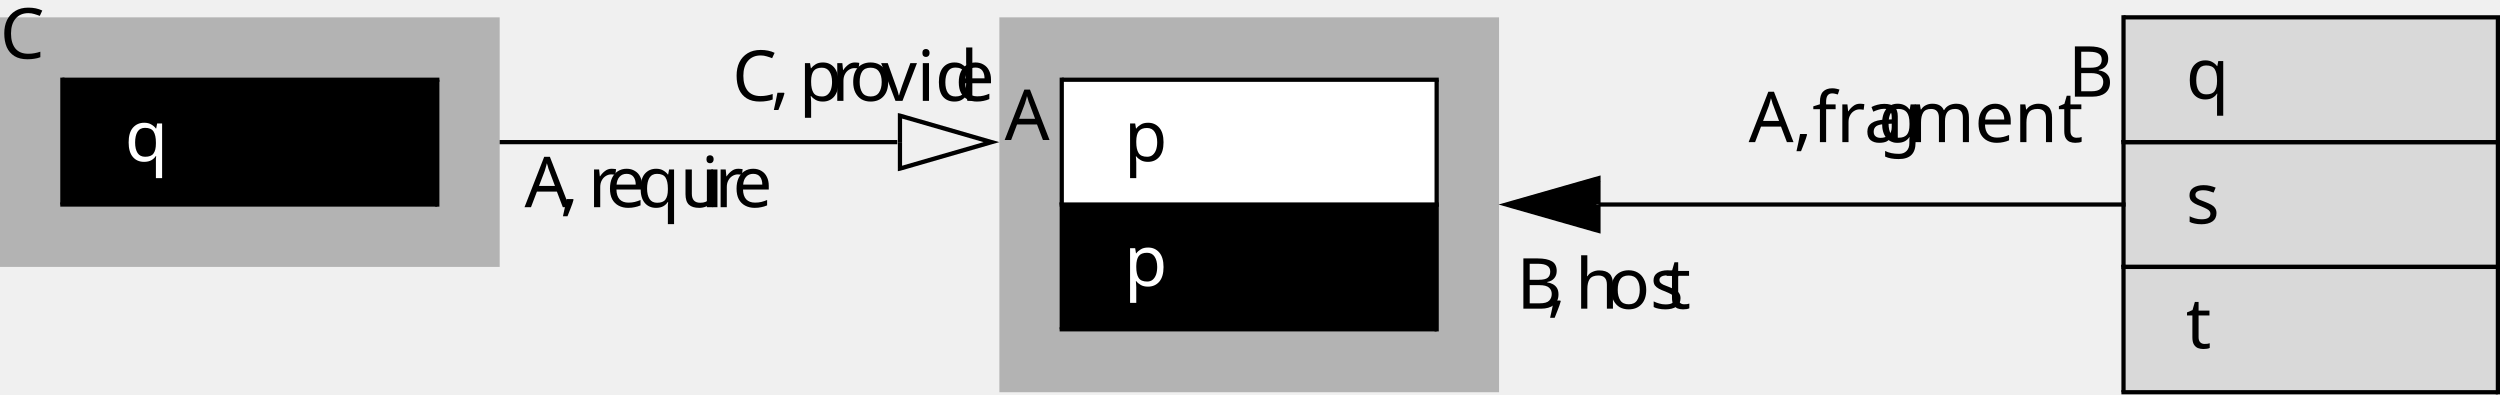
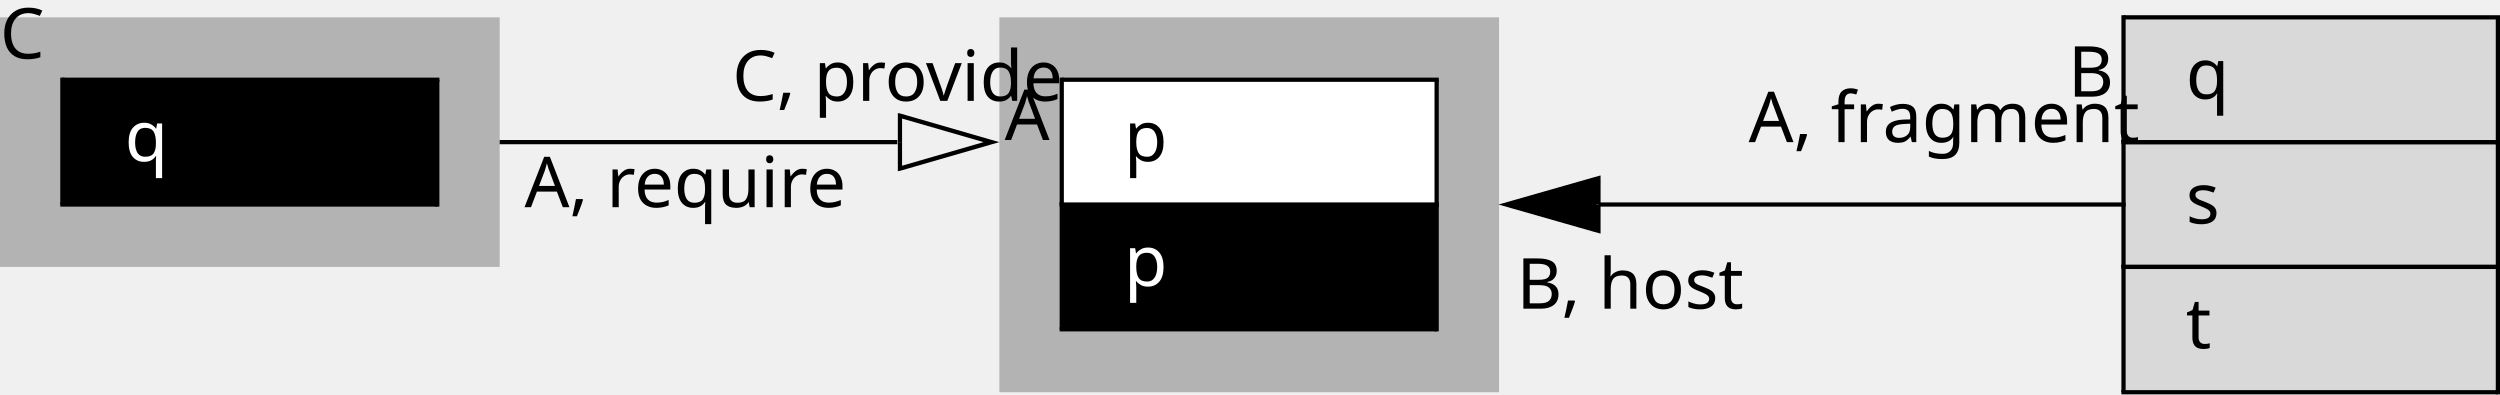
- <svg xmlns="http://www.w3.org/2000/svg" version="1.1" id="Layer_1" x="0px" y="0px" width="283.68px" height="44.748px" viewBox="0 0 283.68 44.748" style="enable-background:new 0 0 283.68 44.748;" xml:space="preserve">
-   <rect x="113.4" y="1.968" style="fill:#B3B3B3;" width="56.7" height="42.54" />
-   <text transform="matrix(1 0 0 1 114 15.8877)" style="font-family:'ProductusSemibold'; font-size:7.98;">A</text>
+ <svg xmlns="http://www.w3.org/2000/svg" version="1.1" id="Layer_1" x="0px" y="0px" width="283.68px" height="44.748px" viewBox="0 0 283.68 44.748" enable-background="new 0 0 283.68 44.748" xml:space="preserve">
+   <rect x="113.4" y="1.968" fill="#B3B3B3" width="56.7" height="42.54" />
+   <text transform="matrix(1 0 0 1 114.0002 15.8877)" font-family="'ProductusSemibold'" font-size="7.98">A</text>
  <rect x="120.48" y="23.208" width="42.54" height="14.16" />
  <rect x="120.48" y="22.968" width="42.78" height="0.479" />
-   <rect x="162.779" y="23.208" width="0.48" height="14.399" />
-   <rect x="120.24" y="37.128" width="42.78" height="0.479" />
-   <rect x="120.24" y="22.968" width="0.48" height="14.4" />
-   <text transform="matrix(1 0 0 1 127.5596 32.4482)" style="fill:#FFFFFF; font-family:'ProductusBook'; font-size:7.98;">p</text>
-   <rect x="120.48" y="9.048" style="fill:#FFFFFF;" width="42.54" height="14.16" />
+   <rect x="162.779" y="23.208" width="0.48" height="14.398" />
+   <rect x="120.24" y="37.128" width="42.779" height="0.479" />
+   <rect x="120.24" y="22.968" width="0.479" height="14.4" />
+   <text transform="matrix(1 0 0 1 127.5598 32.4482)" fill="#FFFFFF" font-family="'ProductusBook'" font-size="7.98">p</text>
+   <rect x="120.48" y="9.048" fill="#FFFFFF" width="42.54" height="14.16" />
  <rect x="120.48" y="8.808" width="42.78" height="0.48" />
  <rect x="162.779" y="9.048" width="0.48" height="14.399" />
-   <rect x="120.24" y="22.968" width="42.78" height="0.479" />
-   <rect x="120.24" y="8.808" width="0.48" height="14.4" />
-   <text transform="matrix(1 0 0 1 127.5596 18.2881)" style="font-family:'ProductusOSGiBookc'; font-size:7.98;">p</text>
-   <rect x="240.96" y="16.128" style="fill:#D9D9D9;" width="42.479" height="14.16" />
+   <rect x="120.24" y="22.968" width="42.779" height="0.479" />
+   <rect x="120.24" y="8.808" width="0.479" height="14.4" />
+   <text transform="matrix(1 0 0 1 127.5598 18.2881)" font-family="'ProductusOSGiBookc'" font-size="7.98">p</text>
+   <rect x="240.96" y="16.128" fill="#D9D9D9" width="42.479" height="14.16" />
  <rect x="240.96" y="15.888" width="42.72" height="0.48" />
-   <rect x="283.2" y="16.128" width="0.479" height="14.399" />
+   <rect x="283.2" y="16.128" width="0.479" height="14.398" />
  <rect x="240.72" y="30.048" width="42.72" height="0.479" />
  <rect x="240.72" y="15.888" width="0.48" height="14.4" />
-   <text transform="matrix(1 0 0 1 248.04 25.3682)" style="font-family:'ProductusOSGiBookc'; font-size:7.98;">s</text>
-   <rect x="240.96" y="1.968" style="fill:#D9D9D9;" width="42.479" height="14.16" />
+   <text transform="matrix(1 0 0 1 248.0403 25.3682)" font-family="'ProductusOSGiBookc'" font-size="7.98">s</text>
+   <rect x="240.96" y="1.968" fill="#D9D9D9" width="42.479" height="14.16" />
  <rect x="240.96" y="1.728" width="42.72" height="0.48" />
  <rect x="283.2" y="1.968" width="0.479" height="14.4" />
  <rect x="240.72" y="15.888" width="42.72" height="0.48" />
  <rect x="240.72" y="1.728" width="0.48" height="14.4" />
-   <text transform="matrix(1 0 0 1 248.04 11.208)" style="font-family:'ProductusOSGiBookc'; font-size:7.98;">q</text>
-   <text transform="matrix(1 0 0 1 234.6602 10.9678)" style="font-family:'ProductusSemibold'; font-size:7.98;">B</text>
-   <polyline points="181.62,23.208 181.62,26.508 180.96,26.328 170.04,23.208 180.96,20.088 181.62,19.907 181.62,20.567   181.26,21.048 172.02,23.688 171.72,22.728 172.02,22.728 181.26,25.368 180.96,26.328 180.6,25.848 180.6,23.208 " />
+   <text transform="matrix(1 0 0 1 248.0403 11.208)" font-family="'ProductusOSGiBookc'" font-size="7.98">q</text>
+   <text transform="matrix(1 0 0 1 234.6604 10.9678)" font-family="'ProductusSemibold'" font-size="7.98">B</text>
+   <polyline points="181.62,23.208 181.62,26.508 180.96,26.328 170.04,23.208 180.96,20.088 181.62,19.907 181.62,20.567   181.26,21.048 172.02,23.688 171.72,22.728 172.02,22.728 181.26,25.368 180.96,26.328 180.6,25.849 180.6,23.208 " />
  <rect x="180.6" y="20.567" width="1.021" height="2.641" />
-   <polyline style="fill-rule:evenodd;clip-rule:evenodd;" points="181.14,23.208 181.14,25.848 171.899,23.208 181.14,20.567 " />
+   <polyline points="181.14,23.208 181.14,25.849 171.899,23.208 181.14,20.567 " />
  <rect x="240.96" y="22.968" width="0.24" height="0.479" />
  <rect x="181.38" y="22.968" width="59.58" height="0.479" />
-   <rect x="240.96" y="30.288" style="fill:#D9D9D9;" width="42.479" height="14.22" />
+   <rect x="240.96" y="30.288" fill="#D9D9D9" width="42.479" height="14.22" />
  <rect x="240.96" y="30.048" width="42.72" height="0.479" />
  <rect x="283.2" y="30.288" width="0.479" height="14.46" />
-   <rect x="240.72" y="44.268" width="42.72" height="0.48" />
+   <rect x="240.72" y="44.269" width="42.72" height="0.479" />
  <rect x="240.72" y="30.048" width="0.48" height="14.46" />
-   <text transform="matrix(1 0 0 1 248.04 39.5273)" style="font-family:'ProductusOSGiBookc'; font-size:7.98;">t</text>
-   <rect y="1.968" style="fill:#B3B3B3;" width="56.7" height="28.32" />
+   <text transform="matrix(1 0 0 1 248.0403 39.5273)" font-family="'ProductusOSGiBookc'" font-size="7.98">t</text>
+   <rect x="0" y="1.968" fill="#B3B3B3" width="56.7" height="28.32" />
  <polyline points="101.88,16.128 101.88,12.828 102.18,12.888 112.56,15.888 113.4,16.128 112.56,16.368 102.18,19.368   101.88,19.428 101.88,19.128 102.06,18.888 112.44,15.888 112.56,16.368 112.44,16.368 102.06,13.368 102.18,12.888 102.36,13.128   102.36,16.128 " />
-   <rect x="101.88" y="16.128" width="0.48" height="3" />
-   <rect x="56.7" y="15.888" width="45.12" height="0.48" />
-   <text transform="matrix(1 0 0 1 0 6.6475)" style="font-family:'ProductusSemibold'; font-size:7.98;">C</text>
+   <rect x="101.88" y="16.128" width="0.479" height="3" />
+   <rect x="56.7" y="15.888" width="45.119" height="0.48" />
+   <text transform="matrix(1 0 0 1 2.441406e-04 6.6475)" font-family="'ProductusSemibold'" font-size="7.98">C</text>
  <rect x="7.08" y="9.048" width="42.54" height="14.16" />
-   <rect x="7.08" y="8.808" width="42.78" height="0.48" />
-   <rect x="49.38" y="9.048" width="0.48" height="14.399" />
+   <rect x="7.08" y="8.808" width="42.779" height="0.48" />
+   <rect x="49.38" y="9.048" width="0.479" height="14.399" />
  <rect x="6.84" y="22.968" width="42.78" height="0.479" />
-   <rect x="6.84" y="8.808" width="0.48" height="14.4" />
-   <text transform="matrix(1 0 0 1 14.1597 18.2881)" style="fill:#FFFFFF; font-family:'ProductusBook'; font-size:7.98;">q</text>
-   <text transform="matrix(1 0 0 1 198.4199 16.1279)">
-     <tspan x="0" y="0" style="font-family:'ProductusOSGiBookc'; font-size:7.98;">A,</tspan>
-     <tspan x="5.602" y="0" style="font-family:'ProductusOSGiBookc'; font-size:7.98;"> </tspan>
-     <tspan x="7.214" y="0" style="font-family:'ProductusOSGiBookc'; font-size:7.98;">fra</tspan>
-     <tspan x="14.707" y="0" style="font-family:'ProductusOSGiBookc'; font-size:7.98;">g</tspan>
-     <tspan x="18.187" y="0" style="font-family:'ProductusOSGiBookc'; font-size:7.98;">ment</tspan>
-   </text>
-   <text transform="matrix(1 0 0 1 172.0791 35.0273)">
-     <tspan x="0" y="0" style="font-family:'ProductusOSGiBookc'; font-size:7.98;">B</tspan>
-     <tspan x="3.487" y="0" style="font-family:'ProductusOSGiBookc'; font-size:7.98;">,</tspan>
-     <tspan x="5.1" y="0" style="font-family:'ProductusOSGiBookc'; font-size:7.98;"> </tspan>
-     <tspan x="6.663" y="0" style="font-family:'ProductusOSGiBookc'; font-size:7.98;">h</tspan>
-     <tspan x="10.318" y="0" style="font-family:'ProductusOSGiBookc'; font-size:7.98;">os</tspan>
-     <tspan x="16.909" y="0" style="font-family:'ProductusOSGiBookc'; font-size:7.98;">t</tspan>
-   </text>
-   <text transform="matrix(1 0 0 1 83.0991 11.4473)">
-     <tspan x="0" y="0" style="font-family:'ProductusOSGiBookc'; font-size:7.98;">C</tspan>
-     <tspan x="4.381" y="0" style="font-family:'ProductusOSGiBookc'; font-size:7.98;">,</tspan>
-     <tspan x="5.945" y="0" style="font-family:'ProductusOSGiBookc'; font-size:7.98;"> </tspan>
-     <tspan x="7.565" y="0" style="font-family:'ProductusOSGiBookc'; font-size:7.98;">p</tspan>
-     <tspan x="11.236" y="0" style="font-family:'ProductusOSGiBookc'; font-size:7.98;">r</tspan>
-     <tspan x="13.279" y="0" style="font-family:'ProductusOSGiBookc'; font-size:7.98;">o</tspan>
-     <tspan x="16.885" y="0" style="font-family:'ProductusOSGiBookc'; font-size:7.98;">vid</tspan>
-     <tspan x="25.256" y="0" style="font-family:'ProductusOSGiBookc'; font-size:7.98;">e</tspan>
-   </text>
-   <text transform="matrix(1 0 0 1 59.519 23.5078)">
-     <tspan x="0" y="0" style="font-family:'ProductusOSGiBookc'; font-size:7.98;">A</tspan>
-     <tspan x="4.03" y="0" style="font-family:'ProductusOSGiBookc'; font-size:7.98;">,</tspan>
-     <tspan x="5.65" y="0" style="font-family:'ProductusOSGiBookc'; font-size:7.98;"> </tspan>
-     <tspan x="7.214" y="0" style="font-family:'ProductusOSGiBookc'; font-size:7.98;">r</tspan>
-     <tspan x="9.257" y="0" style="font-family:'ProductusOSGiBookc'; font-size:7.98;">e</tspan>
-     <tspan x="12.736" y="0" style="font-family:'ProductusOSGiBookc'; font-size:7.98;">qu</tspan>
-     <tspan x="20.021" y="0" style="font-family:'ProductusOSGiBookc'; font-size:7.98;">i</tspan>
-     <tspan x="21.578" y="0" style="font-family:'ProductusOSGiBookc'; font-size:7.98;">r</tspan>
-     <tspan x="23.62" y="0" style="font-family:'ProductusOSGiBookc'; font-size:7.98;">e</tspan>
-   </text>
+   <rect x="6.84" y="8.808" width="0.479" height="14.4" />
+   <text transform="matrix(1 0 0 1 14.1599 18.2881)" fill="#FFFFFF" font-family="'ProductusBook'" font-size="7.98">q</text>
+   <text transform="matrix(1 0 0 1 198.4202 16.1279)" font-family="'ProductusOSGiBookc'" font-size="7.98">A, fragment</text>
+   <text transform="matrix(1 0 0 1 172.0793 35.0273)" font-family="'ProductusOSGiBookc'" font-size="7.98">B, host</text>
+   <text transform="matrix(1 0 0 1 83.0994 11.4473)" font-family="'ProductusOSGiBookc'" font-size="7.98">C, provide</text>
+   <text transform="matrix(1 0 0 1 59.5193 23.5078)" font-family="'ProductusOSGiBookc'" font-size="7.98">A, require</text>
</svg>
